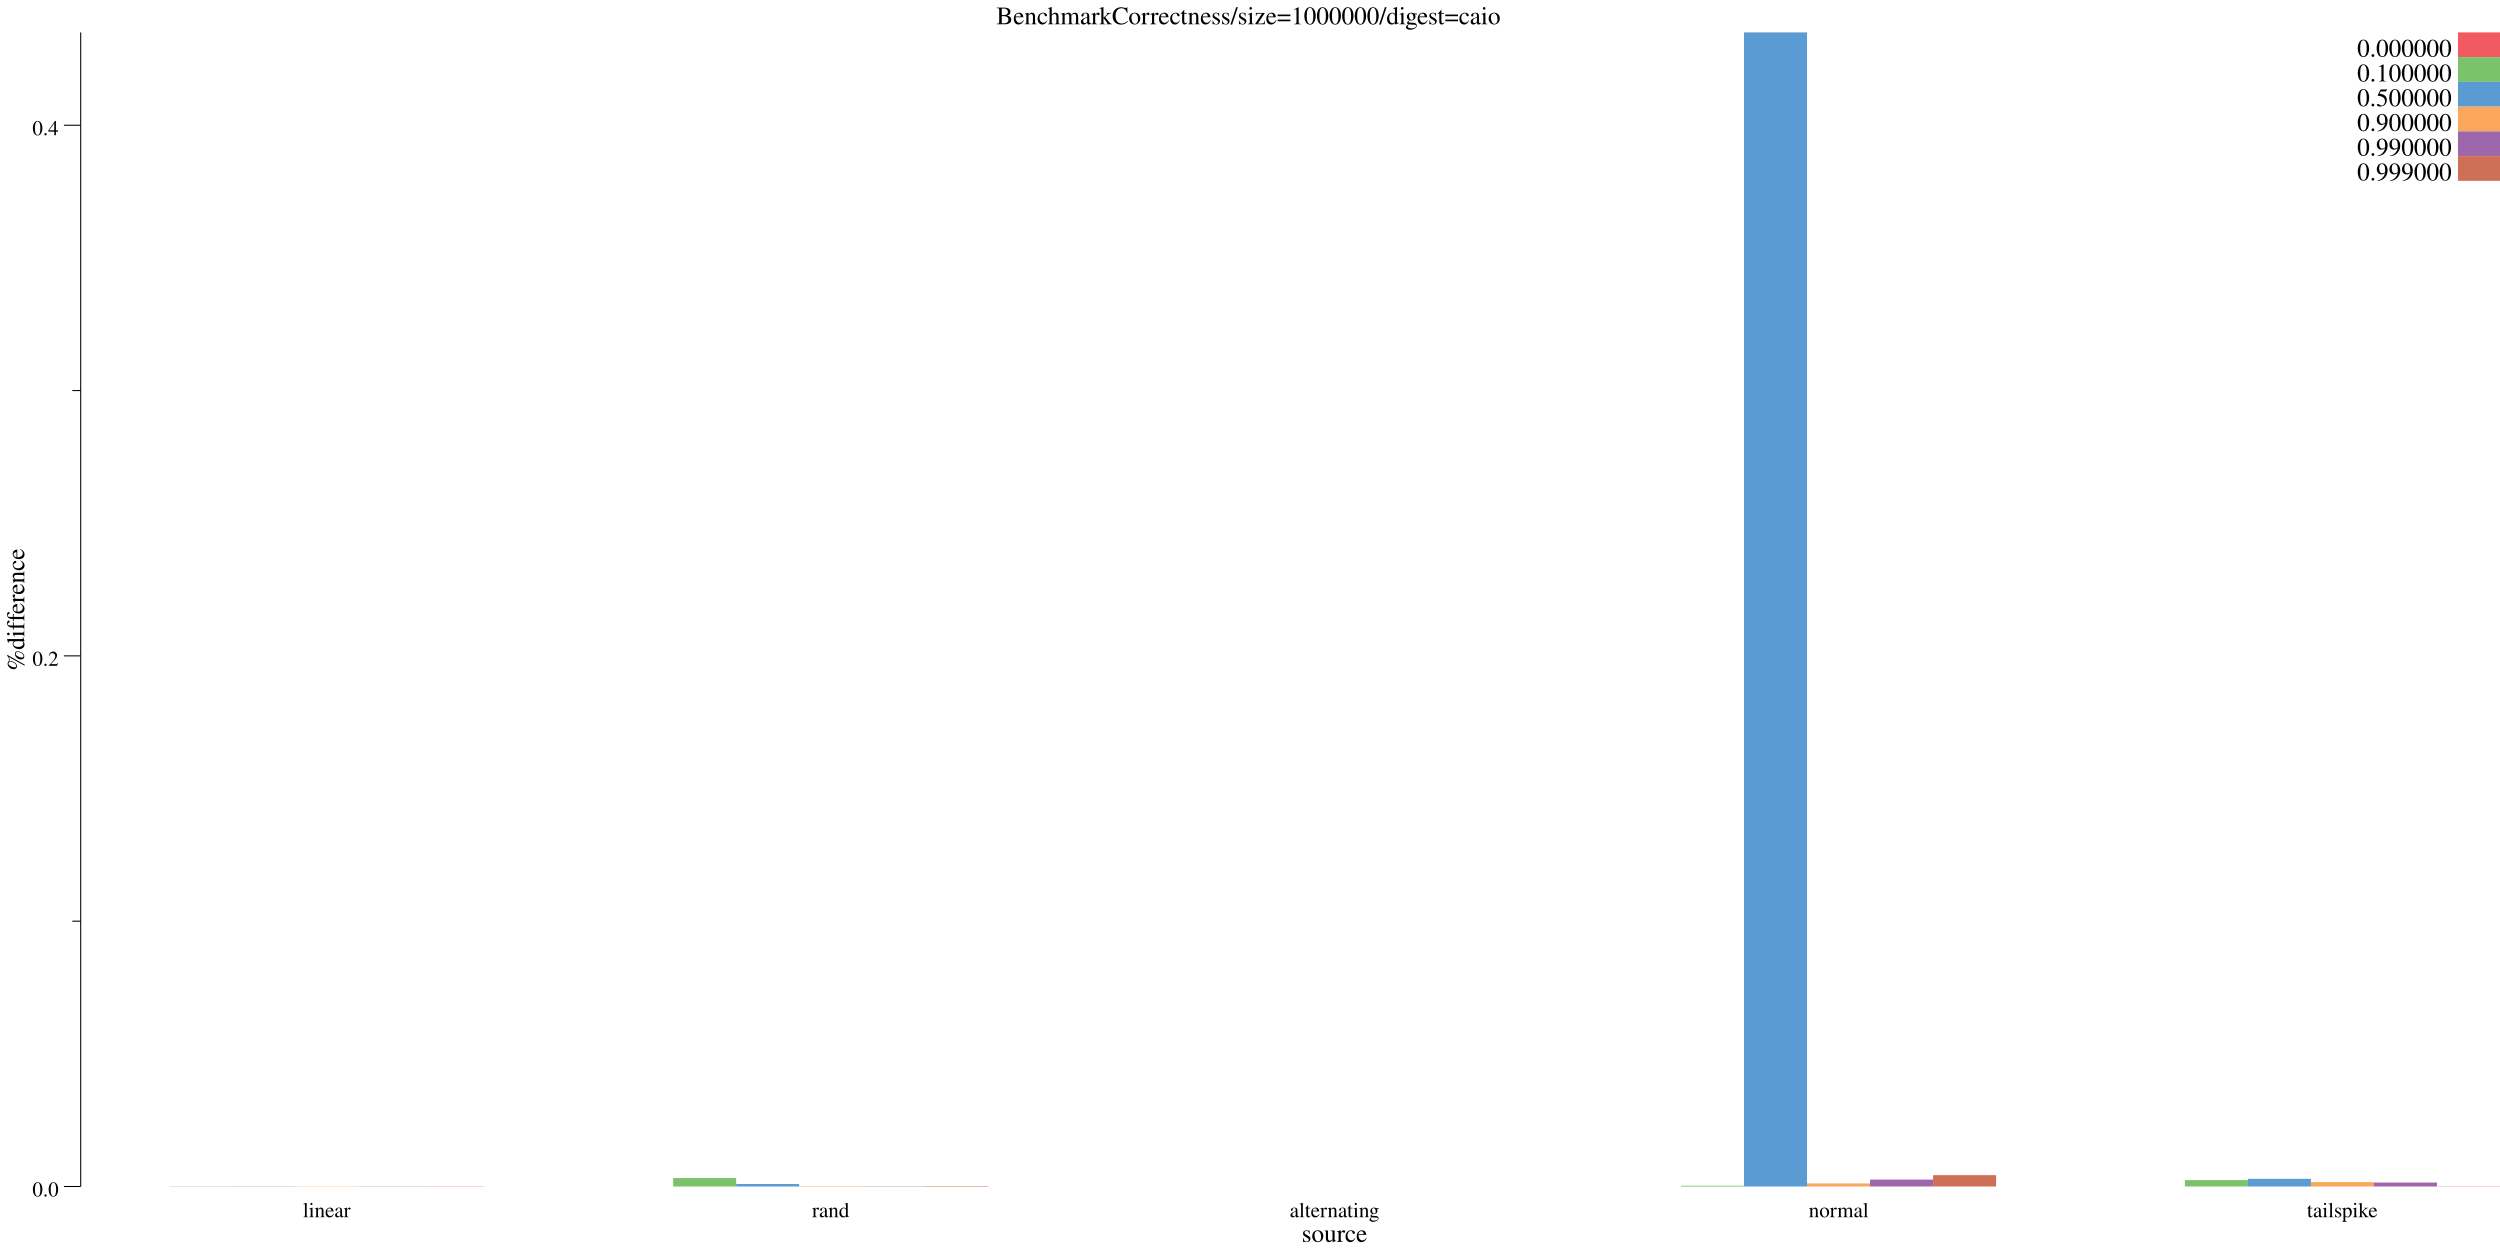
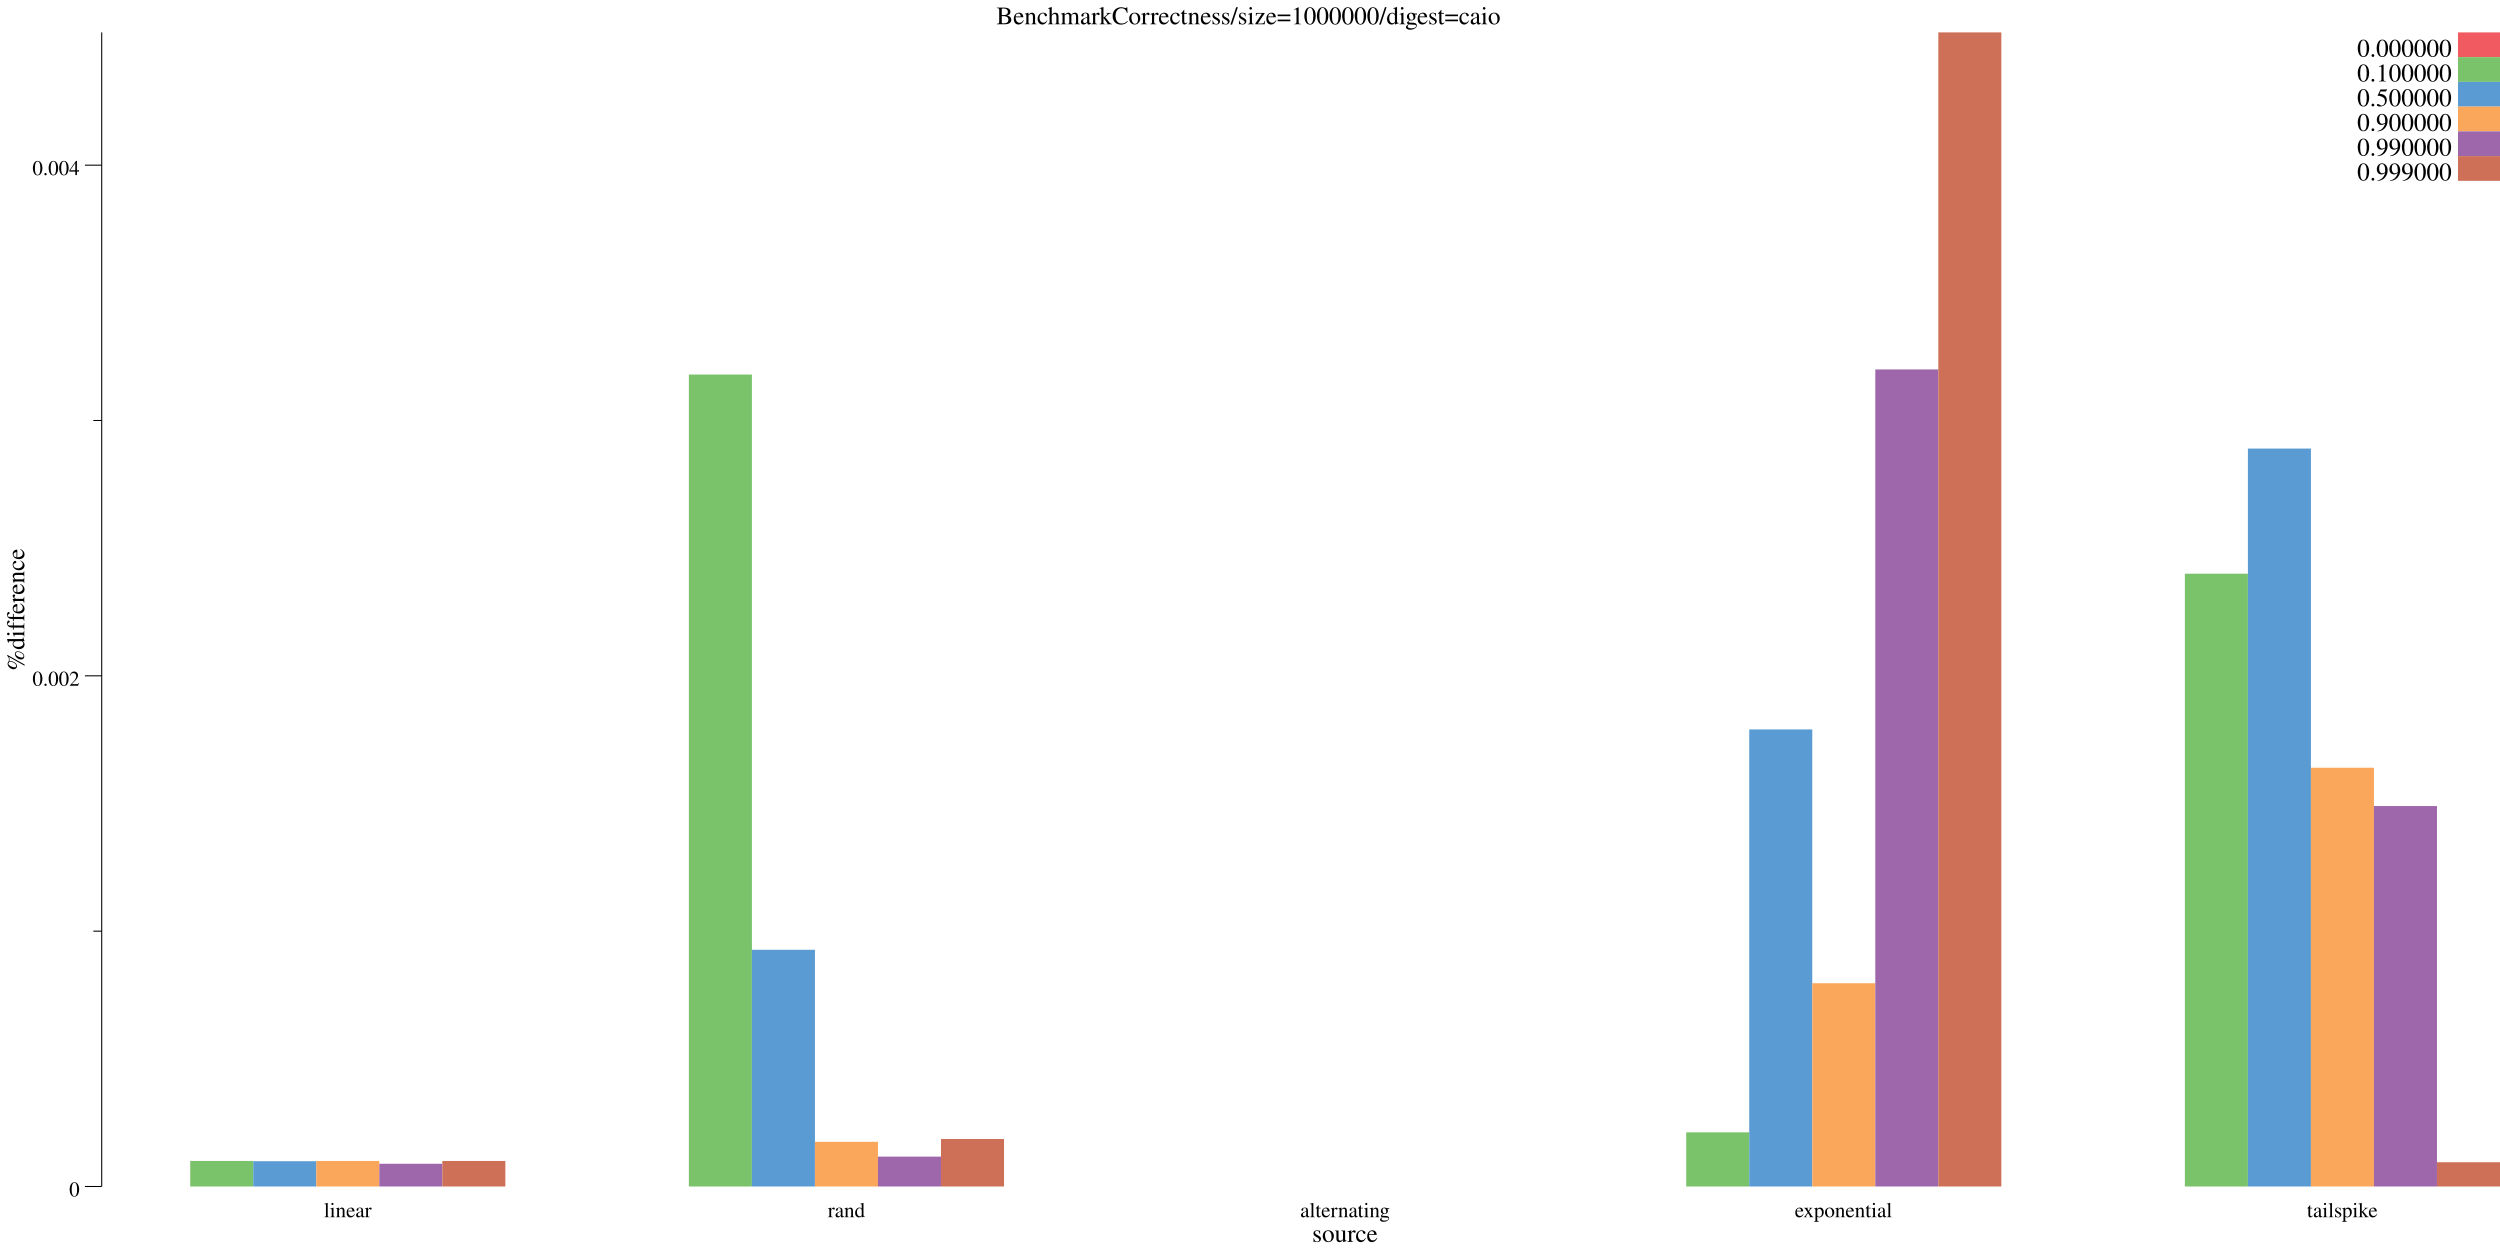
<svg xmlns="http://www.w3.org/2000/svg" width="1190pt" height="595pt" viewBox="0 0 1190 595">
  <g transform="scale(1, -1) translate(0, -595)">
    <path d="M0,0L1190,0L1190,595L0,595Z" style="fill:#FFFFFF" />
    <text x="474.26" y="-583.45" transform="scale(1, -1)" style="font-family:Times;font-weight:normal;font-style:normal;font-size:12px">BenchmarkCorrectness/size=1000000/digest=caio</text>
-     <text x="619.61" y="-3.861" transform="scale(1, -1)" style="font-family:Times;font-weight:normal;font-style:normal;font-size:12px">source</text>
-     <text x="144.17" y="-15.602" transform="scale(1, -1)" style="font-family:Times;font-weight:normal;font-style:normal;font-size:10px">linear</text>
-     <text x="386.53" y="-15.602" transform="scale(1, -1)" style="font-family:Times;font-weight:normal;font-style:normal;font-size:10px">rand</text>
-     <text x="613.89" y="-15.602" transform="scale(1, -1)" style="font-family:Times;font-weight:normal;font-style:normal;font-size:10px">alternating</text>
-     <text x="860.97" y="-15.602" transform="scale(1, -1)" style="font-family:Times;font-weight:normal;font-style:normal;font-size:10px">normal</text>
+     <text x="624.61" y="-3.861" transform="scale(1, -1)" style="font-family:Times;font-weight:normal;font-style:normal;font-size:12px">source</text>
+     <text x="154.17" y="-15.602" transform="scale(1, -1)" style="font-family:Times;font-weight:normal;font-style:normal;font-size:10px">linear</text>
+     <text x="394.03" y="-15.602" transform="scale(1, -1)" style="font-family:Times;font-weight:normal;font-style:normal;font-size:10px">rand</text>
+     <text x="618.89" y="-15.602" transform="scale(1, -1)" style="font-family:Times;font-weight:normal;font-style:normal;font-size:10px">alternating</text>
+     <text x="854.31" y="-15.602" transform="scale(1, -1)" style="font-family:Times;font-weight:normal;font-style:normal;font-size:10px">exponential</text>
    <text x="1098.1" y="-15.602" transform="scale(1, -1)" style="font-family:Times;font-weight:normal;font-style:normal;font-size:10px">tailspike</text>
    <g transform="rotate(90)">
      <text x="275.7" y="11.555" transform="scale(1, -1)" style="font-family:Times;font-weight:normal;font-style:normal;font-size:12px">%difference</text>
    </g>
-     <text x="15.416" y="-25.509" transform="scale(1, -1)" style="font-family:Times;font-weight:normal;font-style:normal;font-size:10px">0.0</text>
-     <text x="15.416" y="-278.09" transform="scale(1, -1)" style="font-family:Times;font-weight:normal;font-style:normal;font-size:10px">0.2</text>
-     <text x="15.416" y="-530.66" transform="scale(1, -1)" style="font-family:Times;font-weight:normal;font-style:normal;font-size:10px">0.4</text>
-     <path d="M30.416,30.23L38.416,30.23" style="fill:none;stroke:#000000;stroke-width:0.5" />
-     <path d="M30.416,282.81L38.416,282.81" style="fill:none;stroke:#000000;stroke-width:0.5" />
-     <path d="M30.416,535.38L38.416,535.38" style="fill:none;stroke:#000000;stroke-width:0.5" />
-     <path d="M34.416,156.52L38.416,156.52" style="fill:none;stroke:#000000;stroke-width:0.5" />
-     <path d="M34.416,409.09L38.416,409.09" style="fill:none;stroke:#000000;stroke-width:0.5" />
-     <path d="M38.416,30.23L38.416,579.58" style="fill:none;stroke:#000000;stroke-width:0.5" />
-     <path d="M50.548,30.23L50.548,30.23L80.548,30.23L80.548,30.23Z" style="fill:#F15A60" />
-     <path d="M290.41,30.23L290.41,30.23L320.41,30.23L320.41,30.23Z" style="fill:#F15A60" />
-     <path d="M530.27,30.23L530.27,30.23L560.27,30.23L560.27,30.23Z" style="fill:#F15A60" />
-     <path d="M770.14,30.23L770.14,30.23L800.14,30.23L800.14,30.23Z" style="fill:#F15A60" />
+     <text x="32.916" y="-25.509" transform="scale(1, -1)" style="font-family:Times;font-weight:normal;font-style:normal;font-size:10px">0</text>
+     <text x="15.416" y="-268.59" transform="scale(1, -1)" style="font-family:Times;font-weight:normal;font-style:normal;font-size:10px">0.002</text>
+     <text x="15.416" y="-511.66" transform="scale(1, -1)" style="font-family:Times;font-weight:normal;font-style:normal;font-size:10px">0.004</text>
+     <path d="M40.416,30.23L48.416,30.23" style="fill:none;stroke:#000000;stroke-width:0.5" />
+     <path d="M40.416,273.31L48.416,273.31" style="fill:none;stroke:#000000;stroke-width:0.5" />
+     <path d="M40.416,516.38L48.416,516.38" style="fill:none;stroke:#000000;stroke-width:0.5" />
+     <path d="M44.416,151.77L48.416,151.77" style="fill:none;stroke:#000000;stroke-width:0.5" />
+     <path d="M44.416,394.85L48.416,394.85" style="fill:none;stroke:#000000;stroke-width:0.5" />
+     <path d="M48.416,30.23L48.416,579.58" style="fill:none;stroke:#000000;stroke-width:0.5" />
+     <path d="M60.548,30.23L60.548,30.23L90.548,30.23L90.548,30.23Z" style="fill:#F15A60" />
+     <path d="M297.91,30.23L297.91,30.23L327.91,30.23L327.91,30.23Z" style="fill:#F15A60" />
+     <path d="M535.27,30.23L535.27,30.23L565.27,30.23L565.27,30.23Z" style="fill:#F15A60" />
+     <path d="M772.64,30.23L772.64,30.23L802.64,30.23L802.64,30.23Z" style="fill:#F15A60" />
    <path d="M1010,30.23L1010,30.23L1040,30.23L1040,30.23Z" style="fill:#F15A60" />
-     <path d="M80.548,30.23L80.548,30.357L110.55,30.357L110.55,30.23Z" style="fill:#7AC36A" />
-     <path d="M320.41,30.23L320.41,34.246L350.41,34.246L350.41,30.23Z" style="fill:#7AC36A" />
-     <path d="M560.27,30.23L560.27,30.23L590.27,30.23L590.27,30.23Z" style="fill:#7AC36A" />
-     <path d="M800.14,30.23L800.14,30.606L830.14,30.606L830.14,30.23Z" style="fill:#7AC36A" />
-     <path d="M1040,30.23L1040,33.261L1070,33.261L1070,30.23Z" style="fill:#7AC36A" />
-     <path d="M110.55,30.23L110.55,30.355L140.55,30.355L140.55,30.23Z" style="fill:#5A9BD4" />
-     <path d="M350.41,30.23L350.41,31.401L380.41,31.401L380.41,30.23Z" style="fill:#5A9BD4" />
-     <path d="M590.27,30.23L590.27,30.23L620.27,30.23L620.27,30.23Z" style="fill:#5A9BD4" />
-     <path d="M830.14,30.23L830.14,579.58L860.14,579.58L860.14,30.23Z" style="fill:#5A9BD4" />
-     <path d="M1070,30.23L1070,33.88L1100,33.88L1100,30.23Z" style="fill:#5A9BD4" />
-     <path d="M140.55,30.23L140.55,30.357L170.55,30.357L170.55,30.23Z" style="fill:#FAA75B" />
-     <path d="M380.41,30.23L380.41,30.451L410.41,30.451L410.41,30.23Z" style="fill:#FAA75B" />
-     <path d="M620.27,30.23L620.27,30.23L650.27,30.23L650.27,30.23Z" style="fill:#FAA75B" />
-     <path d="M860.14,30.23L860.14,31.683L890.14,31.683L890.14,30.23Z" style="fill:#FAA75B" />
-     <path d="M1100,30.23L1100,32.302L1130,32.302L1130,30.23Z" style="fill:#FAA75B" />
-     <path d="M170.55,30.23L170.55,30.343L200.55,30.343L200.55,30.23Z" style="fill:#9E67AB" />
-     <path d="M410.41,30.23L410.41,30.378L440.41,30.378L440.41,30.23Z" style="fill:#9E67AB" />
-     <path d="M650.27,30.23L650.27,30.23L680.27,30.23L680.27,30.23Z" style="fill:#9E67AB" />
-     <path d="M890.14,30.23L890.14,33.514L920.14,33.514L920.14,30.23Z" style="fill:#9E67AB" />
-     <path d="M1130,30.23L1130,32.112L1160,32.112L1160,30.23Z" style="fill:#9E67AB" />
-     <path d="M200.55,30.23L200.55,30.357L230.55,30.357L230.55,30.23Z" style="fill:#CE7058" />
-     <path d="M440.41,30.23L440.41,30.465L470.41,30.465L470.41,30.23Z" style="fill:#CE7058" />
-     <path d="M680.27,30.23L680.27,30.23L710.27,30.23L710.27,30.23Z" style="fill:#CE7058" />
-     <path d="M920.14,30.23L920.14,35.623L950.14,35.623L950.14,30.23Z" style="fill:#CE7058" />
-     <path d="M1160,30.23L1160,30.35L1190,30.35L1190,30.23Z" style="fill:#CE7058" />
+     <path d="M90.548,30.23L90.548,42.384L120.55,42.384L120.55,30.23Z" style="fill:#7AC36A" />
+     <path d="M327.91,30.23L327.91,416.72L357.91,416.72L357.91,30.23Z" style="fill:#7AC36A" />
+     <path d="M565.27,30.23L565.27,30.23L595.27,30.23L595.27,30.23Z" style="fill:#7AC36A" />
+     <path d="M802.64,30.23L802.64,55.997L832.64,55.997L832.64,30.23Z" style="fill:#7AC36A" />
+     <path d="M1040,30.23L1040,321.92L1070,321.92L1070,30.23Z" style="fill:#7AC36A" />
+     <path d="M120.55,30.23L120.55,42.263L150.55,42.263L150.55,30.23Z" style="fill:#5A9BD4" />
+     <path d="M357.91,30.23L357.91,142.9L387.91,142.9L387.91,30.23Z" style="fill:#5A9BD4" />
+     <path d="M595.27,30.23L595.27,30.23L625.27,30.23L625.27,30.23Z" style="fill:#5A9BD4" />
+     <path d="M832.64,30.23L832.64,247.78L862.64,247.78L862.64,30.23Z" style="fill:#5A9BD4" />
+     <path d="M1070,30.23L1070,381.48L1100,381.48L1100,30.23Z" style="fill:#5A9BD4" />
+     <path d="M150.55,30.23L150.55,42.384L180.55,42.384L180.55,30.23Z" style="fill:#FAA75B" />
+     <path d="M387.91,30.23L387.91,51.5L417.91,51.5L417.91,30.23Z" style="fill:#FAA75B" />
+     <path d="M625.27,30.23L625.27,30.23L655.27,30.23L655.27,30.23Z" style="fill:#FAA75B" />
+     <path d="M862.64,30.23L862.64,126.98L892.64,126.98L892.64,30.23Z" style="fill:#FAA75B" />
+     <path d="M1100,30.23L1100,229.55L1130,229.55L1130,30.23Z" style="fill:#FAA75B" />
+     <path d="M180.55,30.23L180.55,41.047L210.55,41.047L210.55,30.23Z" style="fill:#9E67AB" />
+     <path d="M417.91,30.23L417.91,44.45L447.91,44.45L447.91,30.23Z" style="fill:#9E67AB" />
+     <path d="M655.27,30.23L655.27,30.23L685.27,30.23L685.27,30.23Z" style="fill:#9E67AB" />
+     <path d="M892.64,30.23L892.64,419.15L922.64,419.15L922.64,30.23Z" style="fill:#9E67AB" />
+     <path d="M1130,30.23L1130,211.32L1160,211.32L1160,30.23Z" style="fill:#9E67AB" />
+     <path d="M210.55,30.23L210.55,42.384L240.55,42.384L240.55,30.23Z" style="fill:#CE7058" />
+     <path d="M447.91,30.23L447.91,52.837L477.91,52.837L477.91,30.23Z" style="fill:#CE7058" />
+     <path d="M685.27,30.23L685.27,30.23L715.27,30.23L715.27,30.23Z" style="fill:#CE7058" />
+     <path d="M922.64,30.23L922.64,579.58L952.64,579.58L952.64,30.23Z" style="fill:#CE7058" />
+     <path d="M1160,30.23L1160,41.777L1190,41.777L1190,30.23Z" style="fill:#CE7058" />
    <path d="M1170,567.81L1170,579.58L1190,579.58L1190,567.81Z" style="fill:#F15A60" />
    <text x="1122" y="-568.03" transform="scale(1, -1)" style="font-family:Times;font-weight:normal;font-style:normal;font-size:12px">0.000000</text>
    <path d="M1170,556.03L1170,567.81L1190,567.81L1190,556.03Z" style="fill:#7AC36A" />
    <text x="1122" y="-556.25" transform="scale(1, -1)" style="font-family:Times;font-weight:normal;font-style:normal;font-size:12px">0.100000</text>
    <path d="M1170,544.25L1170,556.03L1190,556.03L1190,544.25Z" style="fill:#5A9BD4" />
    <text x="1122" y="-544.47" transform="scale(1, -1)" style="font-family:Times;font-weight:normal;font-style:normal;font-size:12px">0.500000</text>
    <path d="M1170,532.47L1170,544.25L1190,544.25L1190,532.47Z" style="fill:#FAA75B" />
    <text x="1122" y="-532.7" transform="scale(1, -1)" style="font-family:Times;font-weight:normal;font-style:normal;font-size:12px">0.900000</text>
    <path d="M1170,520.7L1170,532.47L1190,532.47L1190,520.7Z" style="fill:#9E67AB" />
    <text x="1122" y="-520.92" transform="scale(1, -1)" style="font-family:Times;font-weight:normal;font-style:normal;font-size:12px">0.990000</text>
    <path d="M1170,508.92L1170,520.7L1190,520.7L1190,508.92Z" style="fill:#CE7058" />
    <text x="1122" y="-509.14" transform="scale(1, -1)" style="font-family:Times;font-weight:normal;font-style:normal;font-size:12px">0.999000</text>
  </g>
</svg>
